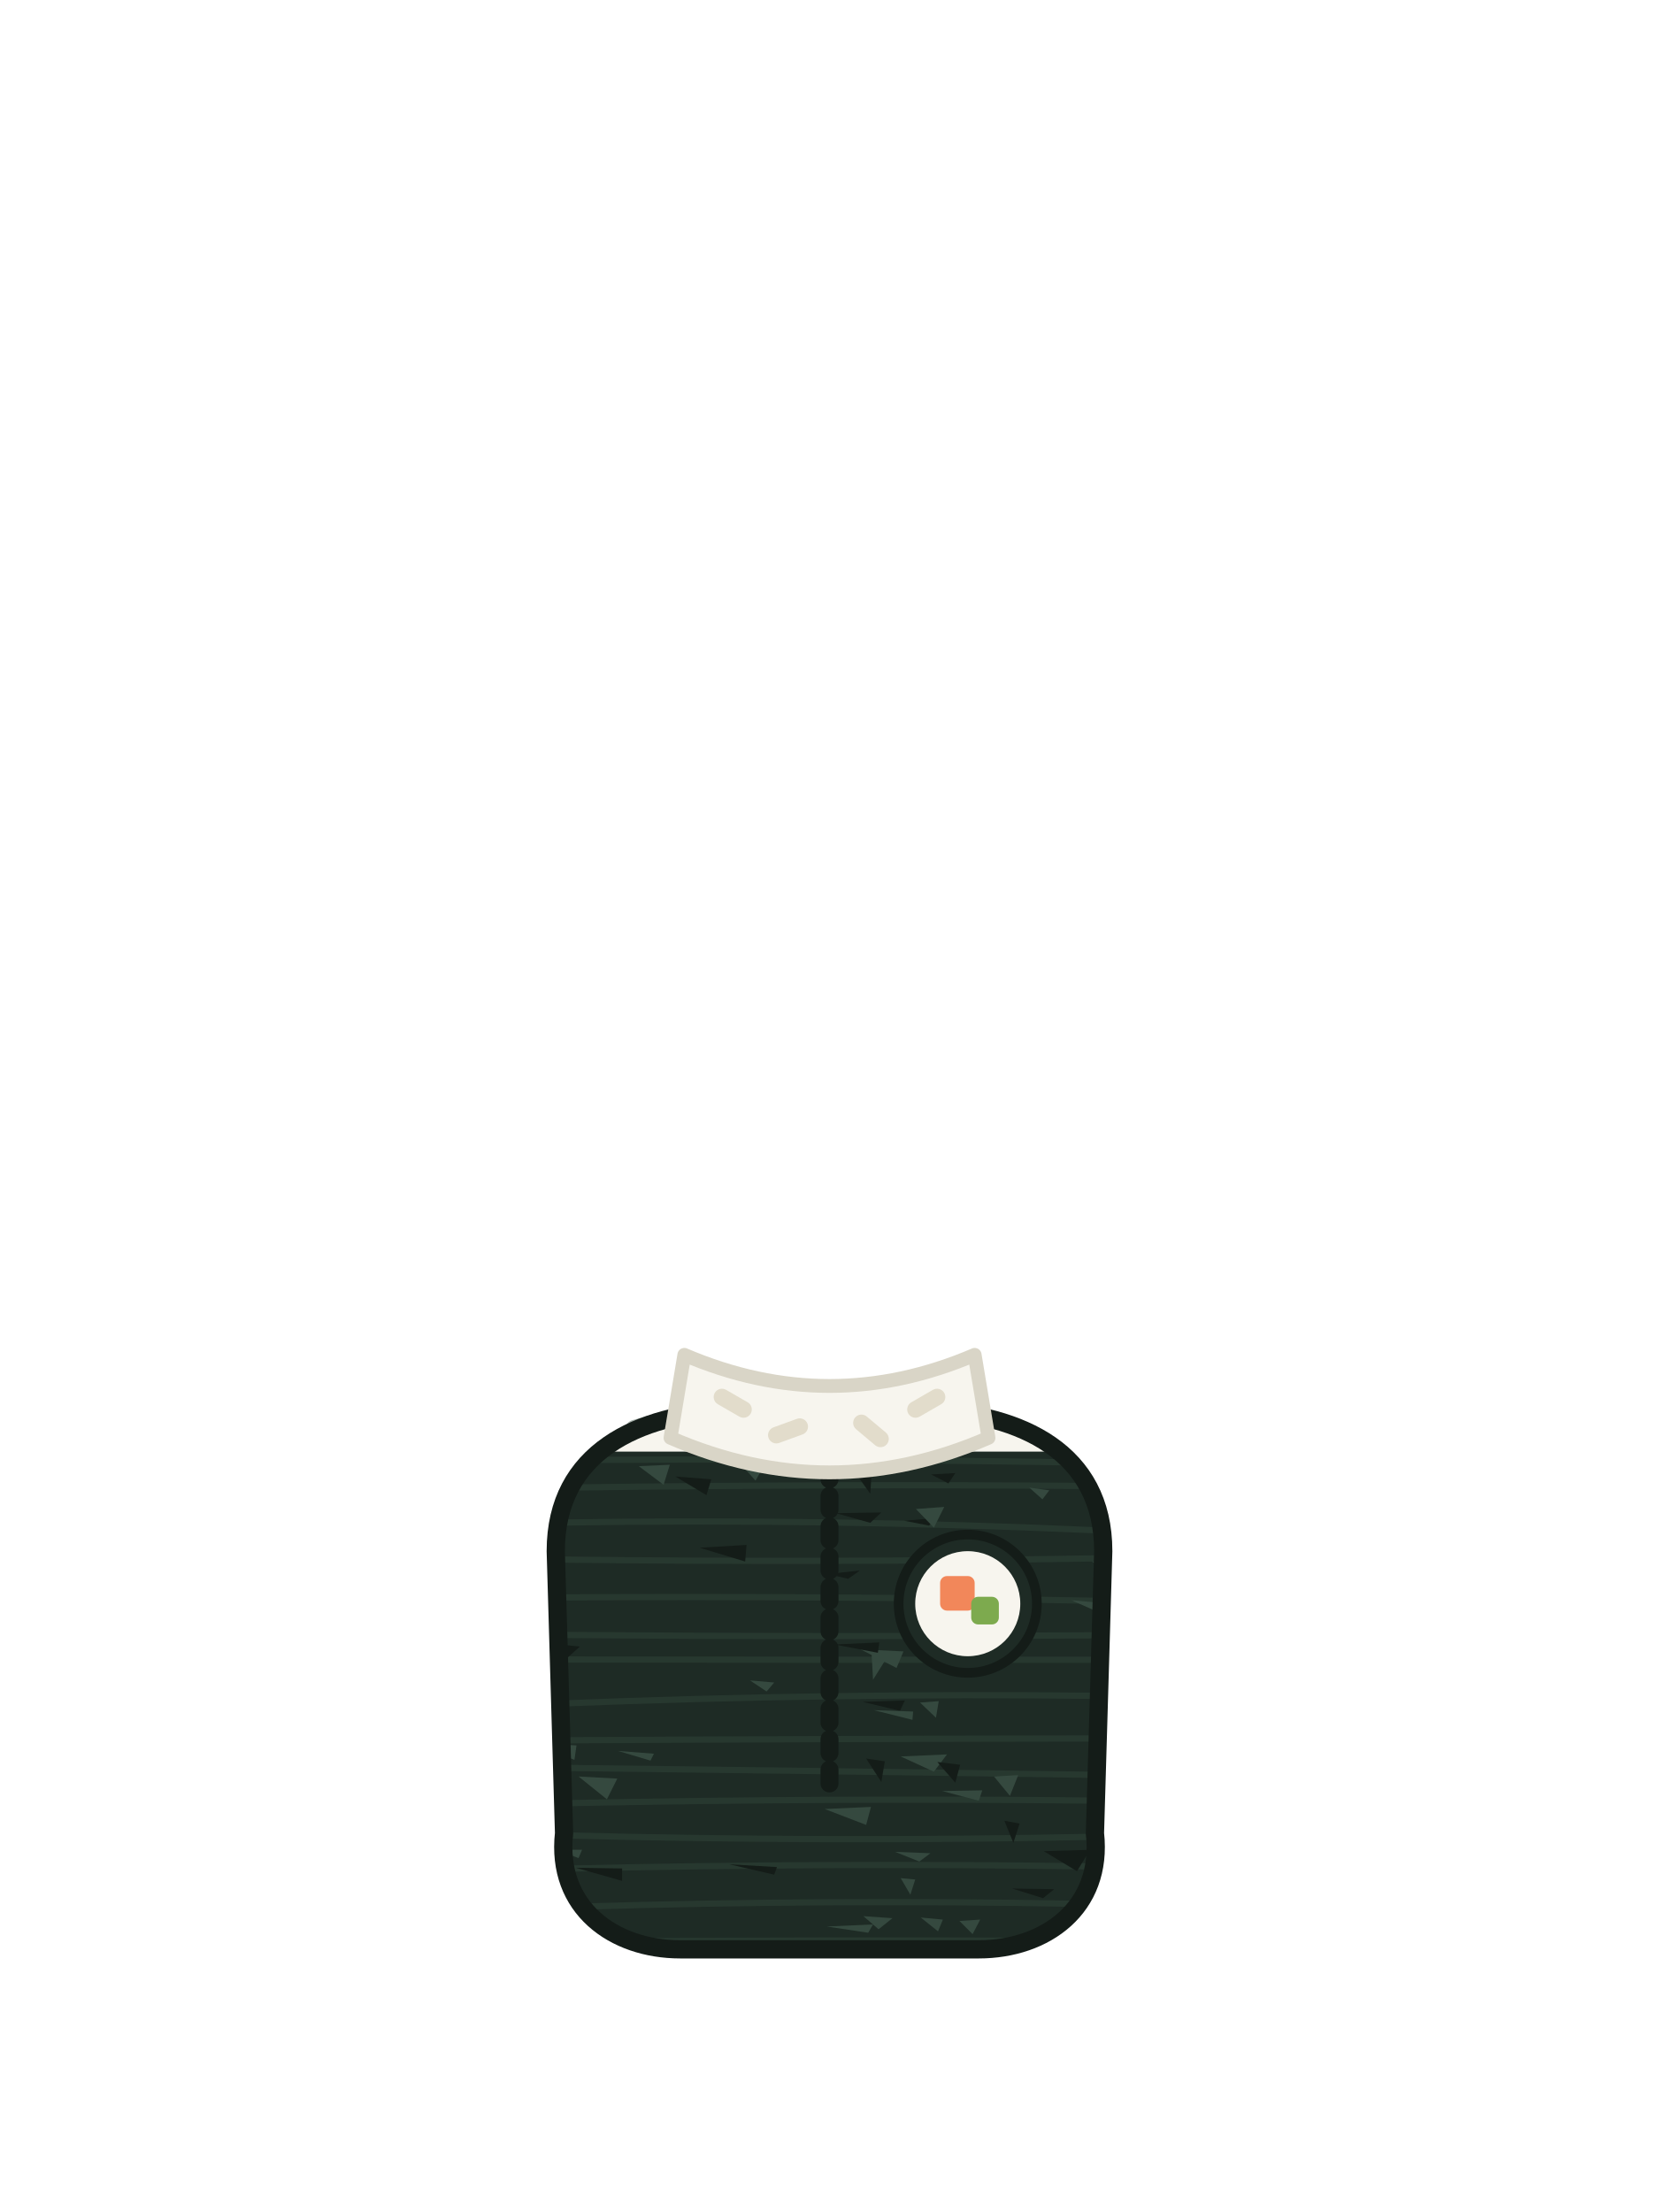
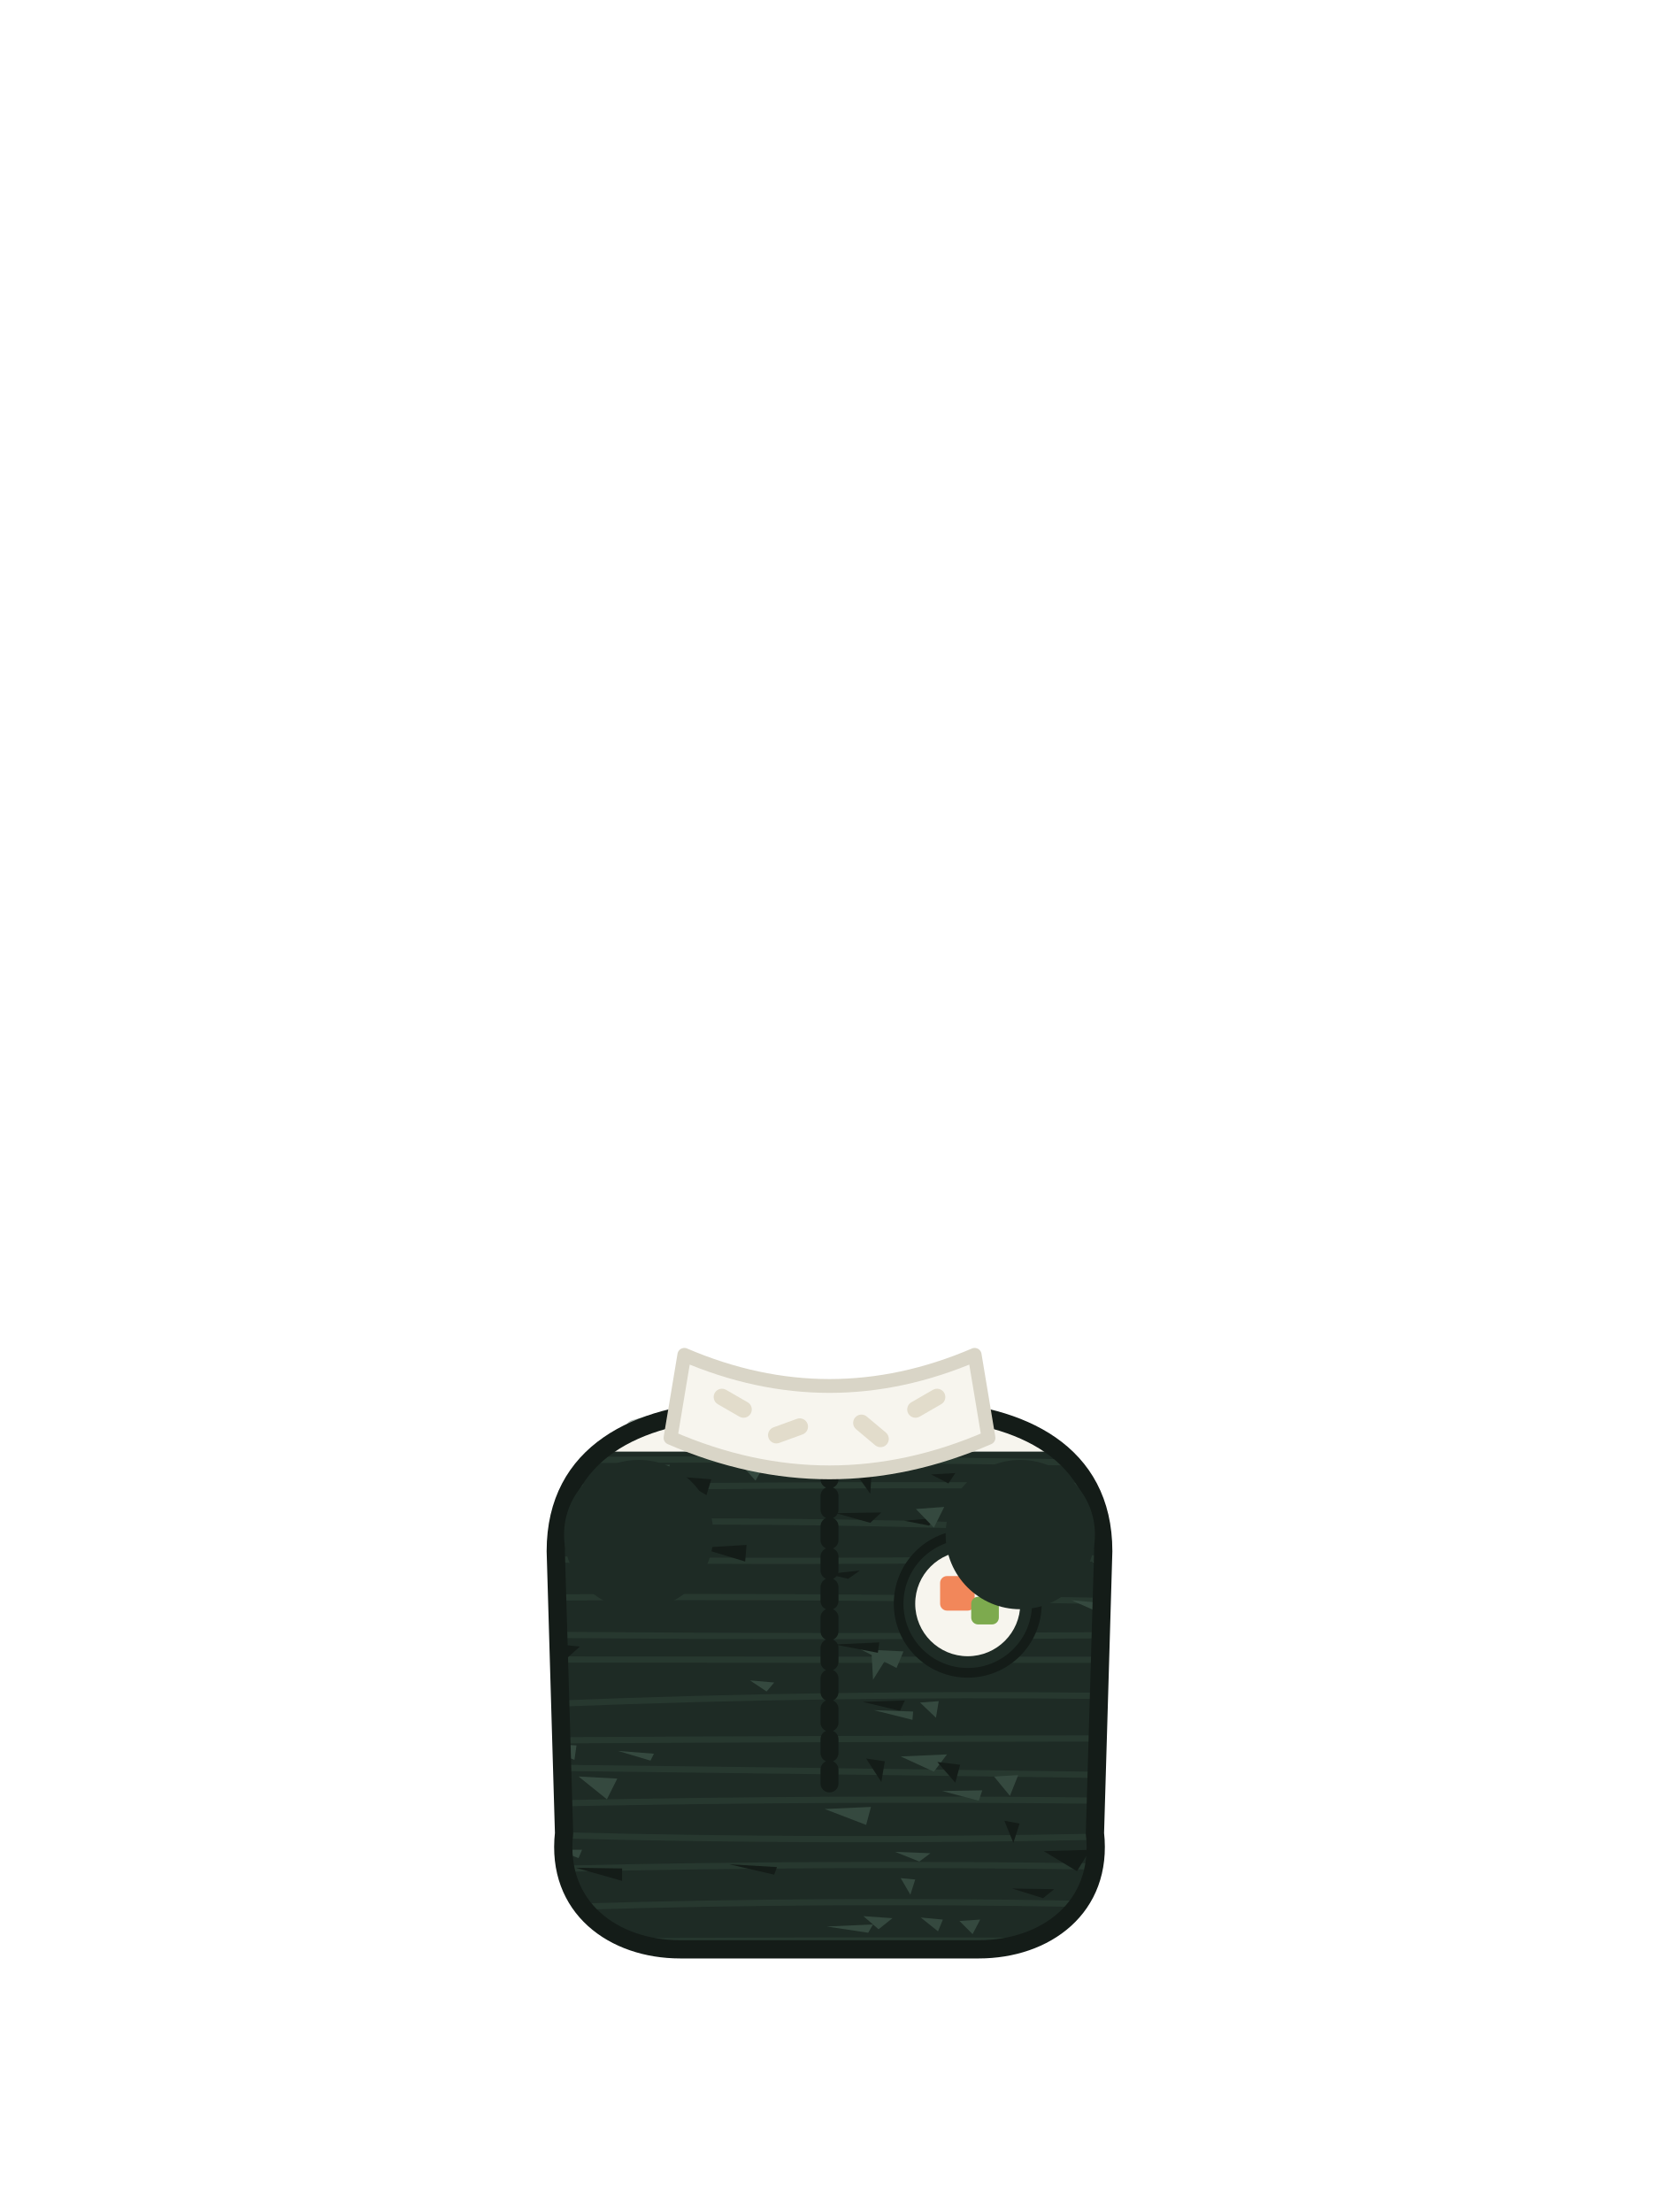
<svg xmlns="http://www.w3.org/2000/svg" viewBox="0 0 240 320">
  <path d="M80.4,224.4c0,-14.4 12,-19.8 25.2,-20.4h28.8c13.2,0.6 25.2,6 25.2,20.4l-1.2,40.8c1.2,10.8 -7.2,16.8 -16.8,16.8h-43.2c-9.6,0 -18,-6 -16.8,-16.8z" fill="#1E2B25" />
  <path d="M94.283,205.967c17.074,0.216 34.148,0.193 51.222,-0.071" fill="none" stroke="#2A3B32" stroke-width="0.9" stroke-opacity="0.8" />
  <path d="M85.438,211.202c23.155,-0.136 46.31,-0.019 69.465,0.352" fill="none" stroke="#2A3B32" stroke-width="0.9" stroke-opacity="0.8" />
  <path d="M82.497,215.191c24.962,-0.336 49.923,-0.411 74.885,-0.225" fill="none" stroke="#2A3B32" stroke-width="0.9" stroke-opacity="0.8" />
  <path d="M80.764,220.266c26.217,-0.418 52.435,-0.034 78.652,1.152" fill="none" stroke="#2A3B32" stroke-width="0.9" stroke-opacity="0.8" />
  <path d="M80.436,225.61c26.378,0.311 52.756,0.25 79.134,-0.182" fill="none" stroke="#2A3B32" stroke-width="0.9" stroke-opacity="0.8" />
  <path d="M80.597,231.091c26.264,-0.155 52.528,0.012 78.792,0.502" fill="none" stroke="#2A3B32" stroke-width="0.9" stroke-opacity="0.8" />
  <path d="M80.757,236.521c26.162,0.208 52.324,0.224 78.486,0.047" fill="none" stroke="#2A3B32" stroke-width="0.9" stroke-opacity="0.8" />
  <path d="M80.861,240.076c26.092,0.029 52.185,0.039 78.277,0.03" fill="none" stroke="#2A3B32" stroke-width="0.9" stroke-opacity="0.8" />
  <path d="M81.048,246.441c25.979,-1.03 51.957,-1.401 77.936,-1.112" fill="none" stroke="#2A3B32" stroke-width="0.9" stroke-opacity="0.8" />
  <path d="M81.205,251.76c25.866,-0.143 51.732,-0.231 77.598,-0.263" fill="none" stroke="#2A3B32" stroke-width="0.9" stroke-opacity="0.8" />
  <path d="M81.322,255.751c25.775,0.31 51.551,0.646 77.326,1.01" fill="none" stroke="#2A3B32" stroke-width="0.9" stroke-opacity="0.8" />
  <path d="M81.473,260.866c25.689,-0.522 51.377,-0.649 77.066,-0.38" fill="none" stroke="#2A3B32" stroke-width="0.9" stroke-opacity="0.8" />
  <path d="M81.567,265.519c25.628,0.652 51.256,0.719 76.884,0.202" fill="none" stroke="#2A3B32" stroke-width="0.9" stroke-opacity="0.8" />
  <path d="M81.788,270.329c25.495,-0.577 50.991,-0.685 76.486,-0.324" fill="none" stroke="#2A3B32" stroke-width="0.9" stroke-opacity="0.8" />
  <path d="M84.254,275.81c23.927,-0.695 47.854,-0.826 71.782,-0.393" fill="none" stroke="#2A3B32" stroke-width="0.9" stroke-opacity="0.8" />
  <path d="M91.387,280.834c19.146,-0.117 38.291,-0.142 57.437,-0.076" fill="none" stroke="#2A3B32" stroke-width="0.9" stroke-opacity="0.8" />
  <path d="M138.3,206.3l3.2,-0.1v3.3z" fill="#141C18" />
  <path d="M130.3,254.1l6.7,-0.3l-1.9,2.5z" fill="#35493F" />
  <path d="M143.6,232.3l4.1,0.1l-0.1,2.4z" fill="#141C18" />
  <path d="M136.3,259.1l5.8,-0.1l-0.5,1.5z" fill="#35493F" />
  <path d="M83.3,270.2l6.7,0.1v1.8z" fill="#141C18" />
  <path d="M108.5,243.1l3.5,0.3l-1.1,1.3z" fill="#35493F" />
  <path d="M89.4,253.3l5.2,0.4l-0.5,1z" fill="#35493F" />
  <path d="M119.7,227.7l4.7,-0.5l-1.7,1.2z" fill="#141C18" />
  <path d="M101.2,223.9l6.8,-0.4l-0.2,2.4z" fill="#141C18" />
  <path d="M158,225.9l1.553,0.1l-0.03,1.019z" fill="#35493F" />
  <path d="M108.2,206.8l5.1,0.1l-0.2,1.3z" fill="#35493F" />
  <path d="M133.1,246.3l2.7,-0.2l-0.4,2.4z" fill="#35493F" />
  <path d="M146.4,273.2l6.1,0.1l-1.6,1.3z" fill="#141C18" />
  <path d="M145.3,263.4l2.2,0.4l-0.9,2.8z" fill="#141C18" />
  <path d="M151,267.8l6.7,-0.2l-1.9,3.1z" fill="#141C18" />
  <path d="M126.1,239.4l2.2,0.4l-2,3.2z" fill="#35493F" />
  <path d="M129.5,267.9l5.1,0.2l-1.6,1.2z" fill="#35493F" />
  <path d="M105.5,269.7l6.9,0.4l-0.4,1.1z" fill="#141C18" />
  <path d="M138.8,277.9l3,-0.2l-1.1,2.1z" fill="#35493F" />
  <path d="M83.4,252.5l-0.3,2.1l-1.834,-0.772l-0.042,-1.436z" fill="#35493F" />
  <path d="M120.9,218.9l6.6,-0.1l-1.6,1.5z" fill="#141C18" />
  <path d="M130.3,271.7l2.1,0.2l-0.7,2.2z" fill="#35493F" />
  <path d="M130.8,220l4.6,-0.4l-1,1.1z" fill="#141C18" />
  <path d="M92.4,212.1l4.5,-0.2l-0.9,2.9z" fill="#35493F" />
  <path d="M119.6,278.7l6.7,-0.3l-0.7,1.2z" fill="#35493F" />
  <path d="M148.9,215.2l2.9,0.4l-1,1.3z" fill="#35493F" />
  <path d="M124.5,238.6l6.2,0.3l-1,2.4z" fill="#35493F" />
  <path d="M107.5,212.2l3.1,-0.3l-1.3,2.3z" fill="#35493F" />
  <path d="M83.9,238.2l-1.8,1.6l-1.281,-1.165l-0.022,-0.745z" fill="#141C18" />
  <path d="M119.3,261.7l6.7,-0.3l-0.7,2.6z" fill="#35493F" />
  <path d="M143.8,257l3.5,-0.2l-1.2,3z" fill="#35493F" />
  <path d="M134.7,213.3l3.5,-0.2l-1,1.5z" fill="#141C18" />
  <path d="M124.9,277.2l4.2,0.3l-2,1.6z" fill="#35493F" />
  <path d="M155,231.5l4.38,0.391l-0.045,1.516z" fill="#35493F" />
  <path d="M94.8,206.1l3,-0.1l-0.9,2.5z" fill="#141C18" />
  <path d="M133.2,277.4l3.2,0.3l-0.7,1.7z" fill="#35493F" />
  <path d="M132.5,218.3l4.1,-0.3l-1.5,3z" fill="#35493F" />
  <path d="M152.4,211.1l-0.332,-1.993c0.412,0.29 0.811,0.594 1.196,0.912z" fill="#141C18" />
  <path d="M135.6,254.9l3.3,0.4l-0.7,2.6z" fill="#141C18" />
  <path d="M97.7,213.6l5.2,0.4l-0.7,2.3z" fill="#141C18" />
  <path d="M123.9,213.3l2.2,-0.2l-0.2,3z" fill="#141C18" />
  <path d="M84.2,267.6l-0.5,1.2l-2.198,-0.824c-0.006,-0.124 -0.01,-0.25 -0.013,-0.376z" fill="#35493F" />
  <path d="M124.8,246.2l6.1,-0.2l-0.7,1.5z" fill="#141C18" />
  <path d="M140.5,228.6l3.5,-0.4l-1.2,1.3z" fill="#35493F" />
  <path d="M83.7,257l5.6,0.3l-1.5,3z" fill="#35493F" />
  <path d="M120.7,237.9l6.5,-0.3l-0.2,1.5z" fill="#141C18" />
  <path d="M125.3,254.4l2.7,0.4l-0.5,3z" fill="#141C18" />
  <path d="M126.4,247.4l5.7,0.2l-0.1,1.2z" fill="#35493F" />
  <path d="M91.903,206.887c8.866,-2.628 18.899,-2.924 30.097,-0.887" fill="none" stroke="#4E6658" stroke-width="3" stroke-opacity="0.5" stroke-linecap="round" />
  <path d="M105.6,204h28.8c7.232,0.329 14.105,2.098 18.84,6h-66.48c4.735,-3.902 11.608,-5.671 18.84,-6z" fill="#F7F5EE" />
  <path d="M103.955,205.045c-0.238,0.619 -0.932,0.928 -1.55,0.69l-2.427,-0.932c-0.115,-0.044 -0.219,-0.104 -0.311,-0.176c1.388,-0.239 2.811,-0.412 4.254,-0.524c0.135,0.286 0.157,0.624 0.035,0.942z" fill="#E2DCCB" />
  <path d="M110.005,204.095c0.023,0.662 -0.495,1.218 -1.157,1.241l-2.598,0.091c-0.662,0.023 -1.218,-0.495 -1.241,-1.157c-0.003,-0.082 0.003,-0.162 0.016,-0.24c0.192,-0.011 0.384,-0.021 0.576,-0.029h4.398c0.004,0.031 0.006,0.063 0.007,0.095z" fill="#E2DCCB" />
  <path d="M119.458,204.569l-2.356,1.099c-0.601,0.28 -1.315,0.02 -1.595,-0.58c-0.168,-0.361 -0.142,-0.763 0.037,-1.088h4.489c-0.116,0.242 -0.313,0.447 -0.575,0.569z" fill="#E2DCCB" />
  <path d="M124.677,204.766l-2.543,-0.541c-0.183,-0.039 -0.347,-0.118 -0.486,-0.225l4.407,0c-0.2,0.555 -0.784,0.892 -1.378,0.765z" fill="#E2DCCB" />
  <path d="M134.997,204.649l-2.552,0.496c-0.651,0.126 -1.28,-0.298 -1.407,-0.949c-0.013,-0.066 -0.02,-0.131 -0.022,-0.196h3.384c0.469,0.021 0.936,0.049 1.401,0.082c-0.169,0.285 -0.453,0.499 -0.804,0.567z" fill="#E2DCCB" />
  <path d="M140.618,204.789c0.596,0.291 0.843,1.009 0.553,1.605c-0.291,0.596 -1.009,0.843 -1.605,0.553l-2.337,-1.14c-0.596,-0.291 -0.843,-1.009 -0.553,-1.605c0.008,-0.016 0.016,-0.031 0.024,-0.047c1.205,0.109 2.394,0.261 3.56,0.459z" fill="#E2DCCB" />
  <circle cx="140" cy="232" r="10" fill="#1E2B25" stroke="#141C18" stroke-width="1.4" />
  <circle cx="140" cy="232" r="7.6" fill="#F7F5EE" />
  <path d="M137,228h3c0.552,0 1,0.448 1,1v3c0,0.552 -0.448,1 -1,1h-3c-0.552,0 -1,-0.448 -1,-1v-3c0,-0.552 0.448,-1 1,-1z" fill="#F2875A" />
  <path d="M141.5,231h2c0.552,0 1,0.448 1,1v2c0,0.552 -0.448,1 -1,1h-2c-0.552,0 -1,-0.448 -1,-1v-2c0,-0.552 0.448,-1 1,-1z" fill="#7DAA4E" />
  <path d="M80.4,224.4c0,-14.4 12,-19.8 25.2,-20.4h28.8c13.2,0.6 25.2,6 25.2,20.4l-1.2,40.8c1.2,10.8 -7.2,16.8 -16.8,16.8h-43.2c-9.6,0 -18,-6 -16.8,-16.8z" fill="none" stroke="#141C18" stroke-width="2.64" />
  <path d="M120,212v48" fill="#000000" stroke="#141C18" stroke-width="2.6" stroke-linecap="round" stroke-dasharray="2 2.4" />
  <path d="M99,196c14,6 28,6 42,0l2,12c-15.333,6.667 -30.667,6.667 -46,0z" fill="#F7F5EE" stroke="#D9D5C7" stroke-width="2" stroke-linejoin="round" />
  <path d="M105.041,201.061l3.118,1.8c0.574,0.331 0.771,1.065 0.439,1.639c-0.331,0.574 -1.065,0.771 -1.639,0.439l-3.118,-1.8c-0.574,-0.331 -0.771,-1.065 -0.439,-1.639c0.331,-0.574 1.065,-0.771 1.639,-0.439z" fill="#E2DCCB" />
  <path d="M111.898,206.488l3.383,-1.231c0.623,-0.227 1.311,0.094 1.538,0.717c0.227,0.623 -0.094,1.311 -0.717,1.538l-3.383,1.231c-0.623,0.227 -1.311,-0.094 -1.538,-0.717c-0.227,-0.623 0.094,-1.311 0.717,-1.538z" fill="#E2DCCB" />
  <path d="M125.392,204.924l2.758,2.314c0.508,0.426 0.574,1.183 0.148,1.691c-0.426,0.508 -1.183,0.574 -1.691,0.148l-2.758,-2.314c-0.508,-0.426 -0.574,-1.183 -0.148,-1.691c0.426,-0.508 1.183,-0.574 1.691,-0.148z" fill="#E2DCCB" />
  <path d="M131.841,202.861l3.118,-1.8c0.574,-0.331 1.308,-0.135 1.639,0.439c0.331,0.574 0.135,1.308 -0.439,1.639l-3.118,1.8c-0.574,0.331 -1.308,0.135 -1.639,-0.439c-0.331,-0.574 -0.135,-1.308 0.439,-1.639z" fill="#E2DCCB" />
+   <circle cx="92.4" cy="222" r="10.8" fill="#1E2B25" />
+   <circle cx="147.6" cy="222" r="10.8" fill="#1E2B25" />
</svg>
